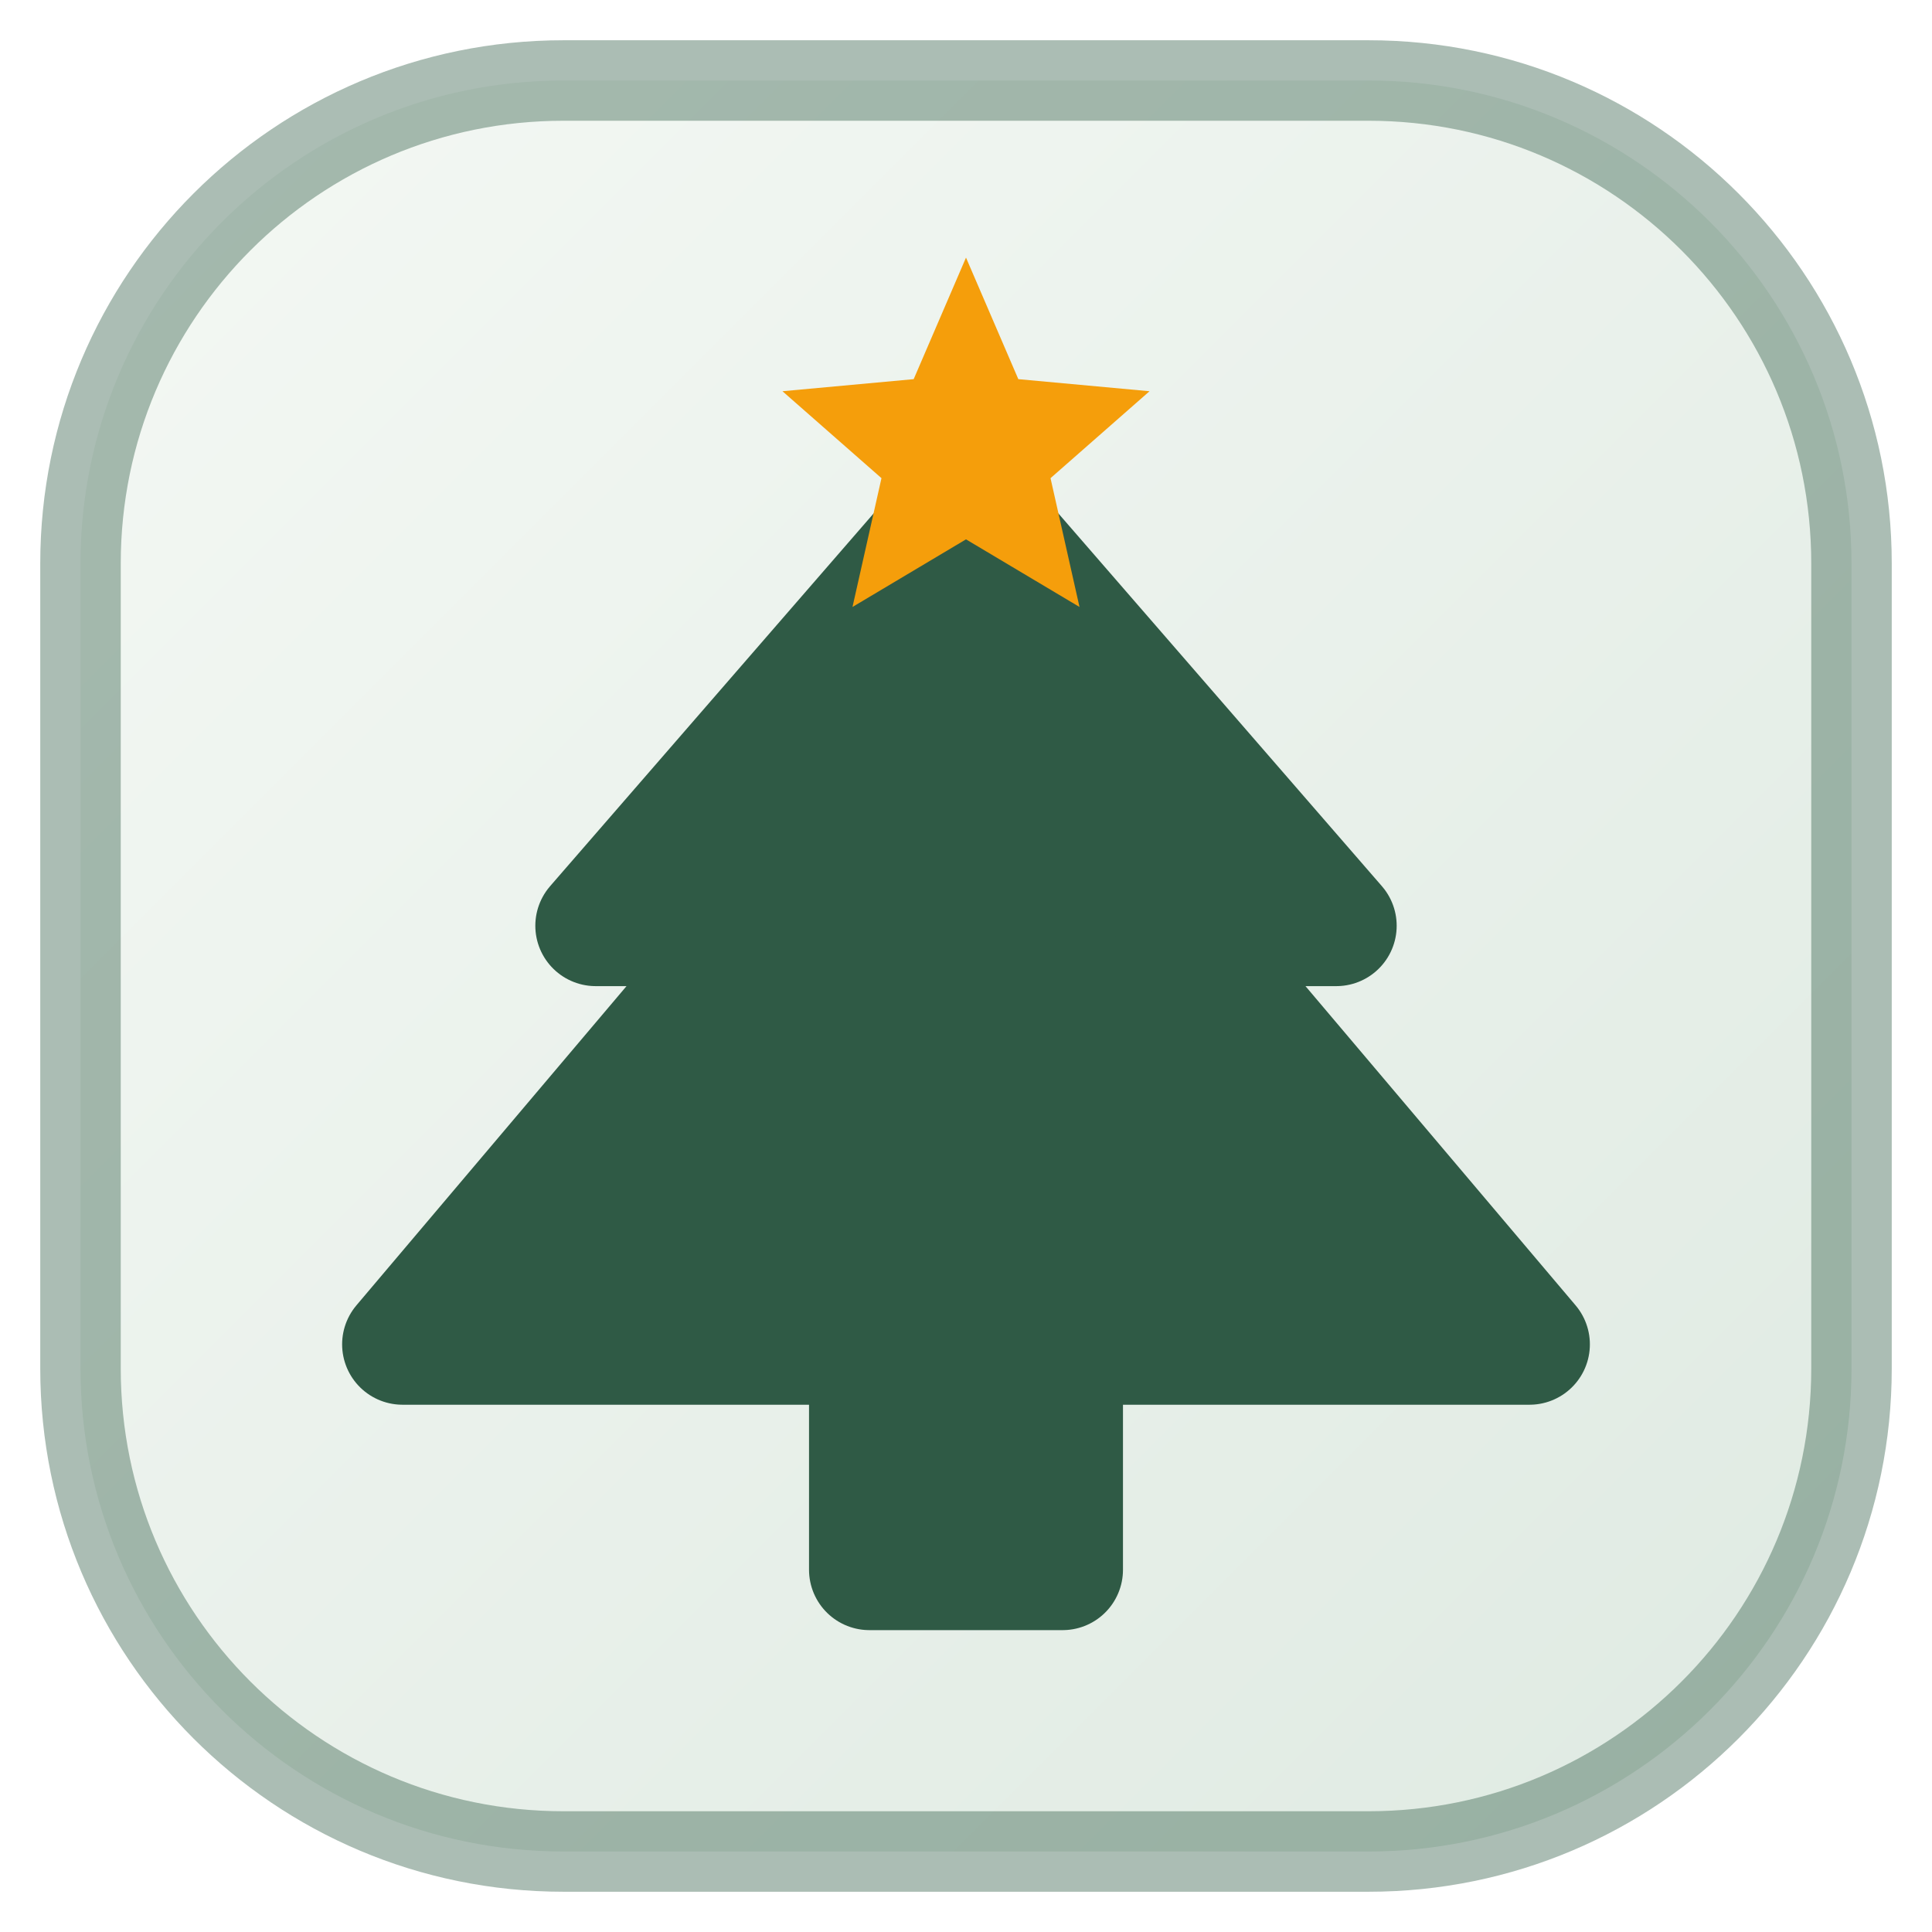
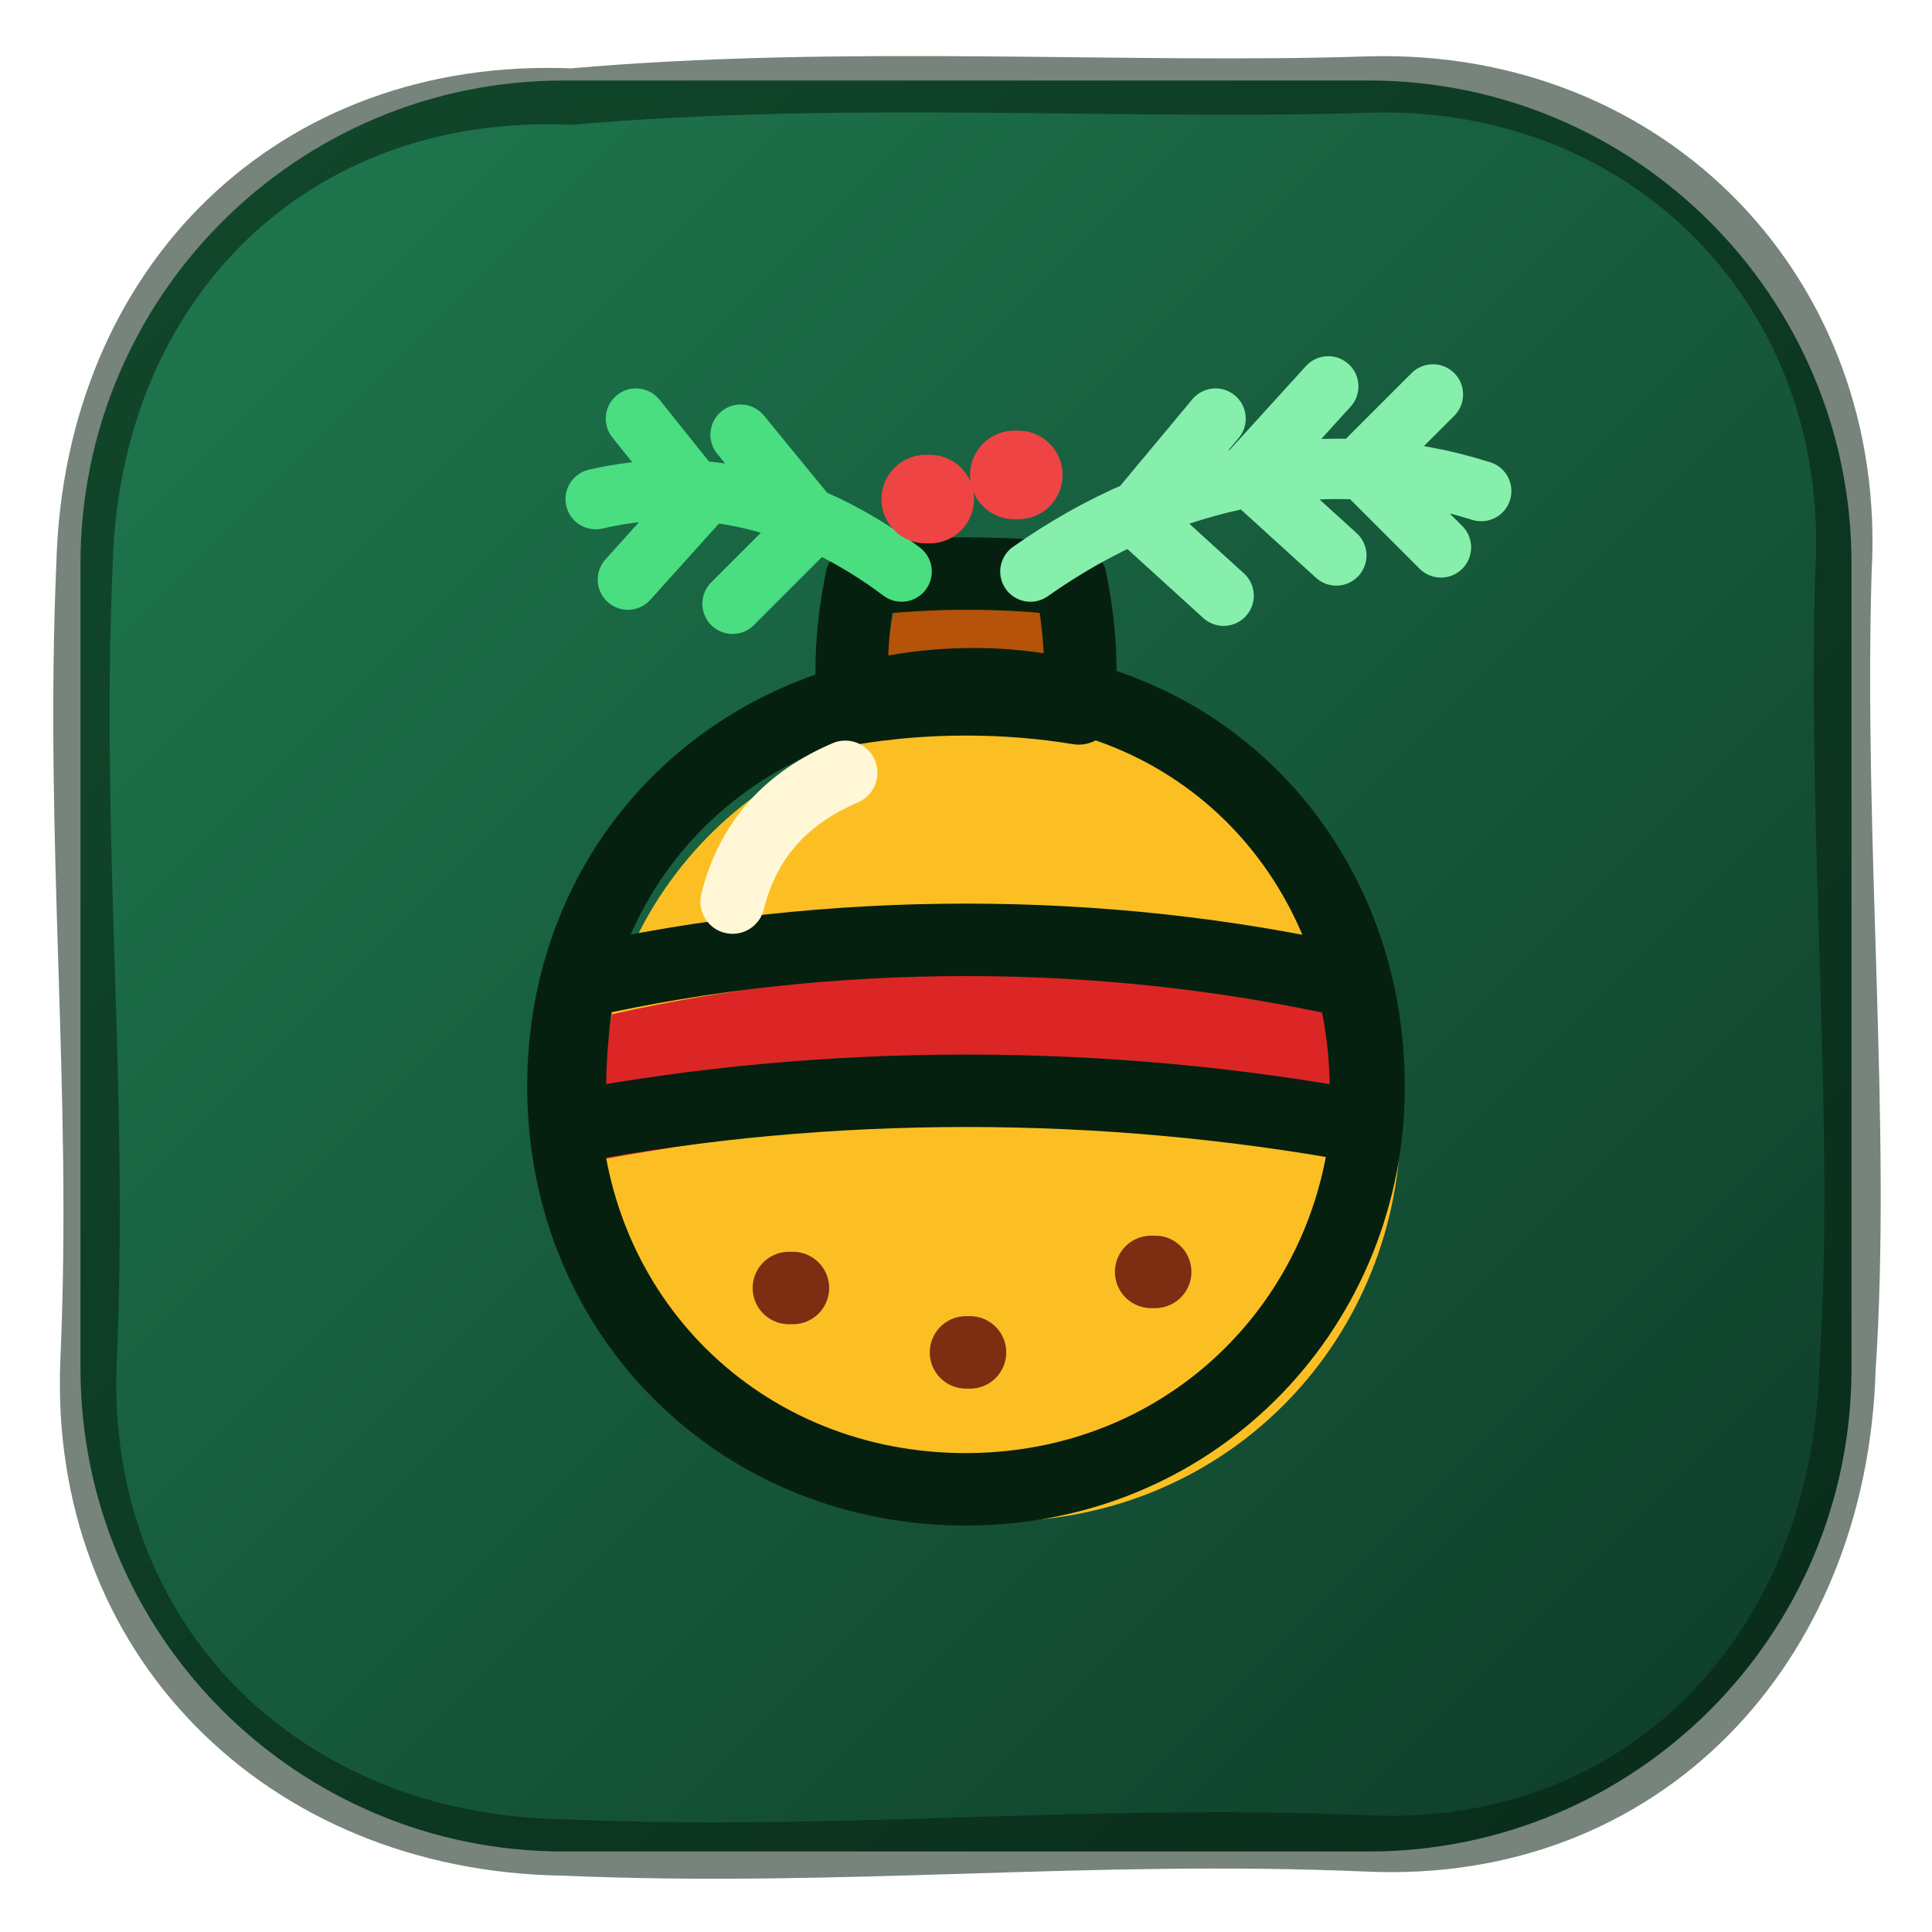
- <svg xmlns="http://www.w3.org/2000/svg" viewBox="0 0 24 24" width="24" height="24">
+ <svg xmlns="http://www.w3.org/2000/svg" viewBox="0 0 48 48" width="24" height="24">
  <defs>
    <linearGradient id="christmas-bg" x1="0" y1="0" x2="1" y2="1">
-       <stop offset="0" stop-color="#f4f8f4" />
-       <stop offset="1" stop-color="#dfeae2" />
+       <stop offset="0" stop-color="#1f7a50" />
+       <stop offset="1" stop-color="#0e3b28" />
    </linearGradient>
  </defs>
-   <rect x="1" y="1" width="22" height="22" rx="6" fill="url(#christmas-bg)" />
-   <path d="M12 6.2l4.6 5.3h-2l4.4 5.2h-14l4.4-5.2h-2ZM10.8 16.5h2.4v3h-2.4Z" fill="#2f5a45" stroke="#2f5a45" stroke-width="1.5" stroke-linejoin="round" />
-   <path d="M12 3.2L12.65 4.71L14.28 4.86L13.05 5.94L13.41 7.54L12 6.7L10.59 7.54L10.95 5.94L9.72 4.86L11.35 4.71Z" fill="#f59e0b" />
-   <rect x="1" y="1" width="22" height="22" rx="6" fill="none" stroke="#2f5a45" stroke-opacity=".4" />
+   <rect x="2" y="2" width="44" height="44" rx="12" fill="url(#christmas-bg)" />
+   <g transform="translate(.8 .8)">
+     <path d="M24 17C29.8 16.9 34.1 21.4 34 27.2C33.9 32.6 29.6 37.1 23.8 37C18.2 36.9 13.9 32.5 14 26.8C14.1 21.2 18.4 17.1 24 17Z" fill="#fbbf24" />
+     <path d="M14.4 24.4C20.6 23 27.4 23 33.6 24.4C33.9 25.6 34 26.8 33.9 28C27.4 26.8 20.6 26.8 14.2 28C14.1 26.8 14.2 25.6 14.4 24.4Z" fill="#dc2626" />
+     <path d="M21.2 17.6C21.1 16.4 21.2 15.4 21.4 14.4C23.2 14.2 24.9 14.2 26.6 14.4C26.8 15.4 26.9 16.4 26.8 17.6C25 17.3 23 17.3 21.2 17.6Z" fill="#b45309" />
+   </g>
+   <g fill="none" stroke="#06200f" stroke-width="1.8" stroke-linecap="round" stroke-linejoin="round">
+     <path d="M24 17C29.8 16.9 34.1 21.4 34 27.2C33.9 32.6 29.6 37.1 23.8 37C18.2 36.9 13.9 32.5 14 26.8C14.1 21.2 18.4 17.1 24 17Z" />
+     <path d="M14.4 24.4C20.6 23 27.4 23 33.6 24.4C33.9 25.6 34 26.8 33.9 28C27.4 26.8 20.6 26.8 14.2 28C14.1 26.8 14.2 25.6 14.4 24.4Z" />
+     <path d="M21.2 17.6C21.1 16.4 21.2 15.4 21.4 14.4C23.2 14.2 24.9 14.2 26.6 14.4C26.8 15.4 26.9 16.4 26.8 17.6C25 17.3 23 17.3 21.2 17.6Z" />
+     <path d="M25.6 14.2C29 11.8 33 11 36.8 12.2M28.2 12.8L30.2 10.4M28.2 12.8L30.4 14.8M31 11.8L33 9.6M31 11.8L33.2 13.8M33.8 11.6L35.6 9.8M33.8 11.6L35.8 13.6" stroke="#86efac" stroke-width="1.5" />
+     <path d="M22.4 14.2C20 12.4 17.4 11.8 14.8 12.4M20.2 13L18.4 10.8M20.2 13L18.2 15M17.4 12.4L15.8 10.4M17.4 12.4L15.6 14.4" stroke="#4ade80" stroke-width="1.5" />
+     <path d="M23 12.4h.1M25.2 11.8h.1" stroke="#ef4444" stroke-width="2.2" />
+     <path d="M18.2 22.4C18.6 20.8 19.6 19.8 21 19.2" stroke="#fff7d6" stroke-width="1.6" />
+     <path d="M19.6 32h.1M28.6 31.6h.1M24 33.6h.1" stroke="#7c2d12" stroke-width="1.8" />
+   </g>
+   <path d="M14.2 2.4C21 1.8 28 2.3 34 2.1C41 1.9 46.2 7.3 45.8 14.2C45.6 21 46.3 28 45.9 34C45.7 41 40.8 46.1 34 45.8C27 45.5 21 46.2 14 45.9C7 45.8 1.9 40.7 2.2 33.8C2.5 27 1.8 21 2.1 14C2.3 7 7.3 2.1 14.2 2.4Z" fill="none" stroke="#06200f" stroke-opacity=".55" stroke-width="1.4" stroke-linecap="round" stroke-linejoin="round" />
</svg>
